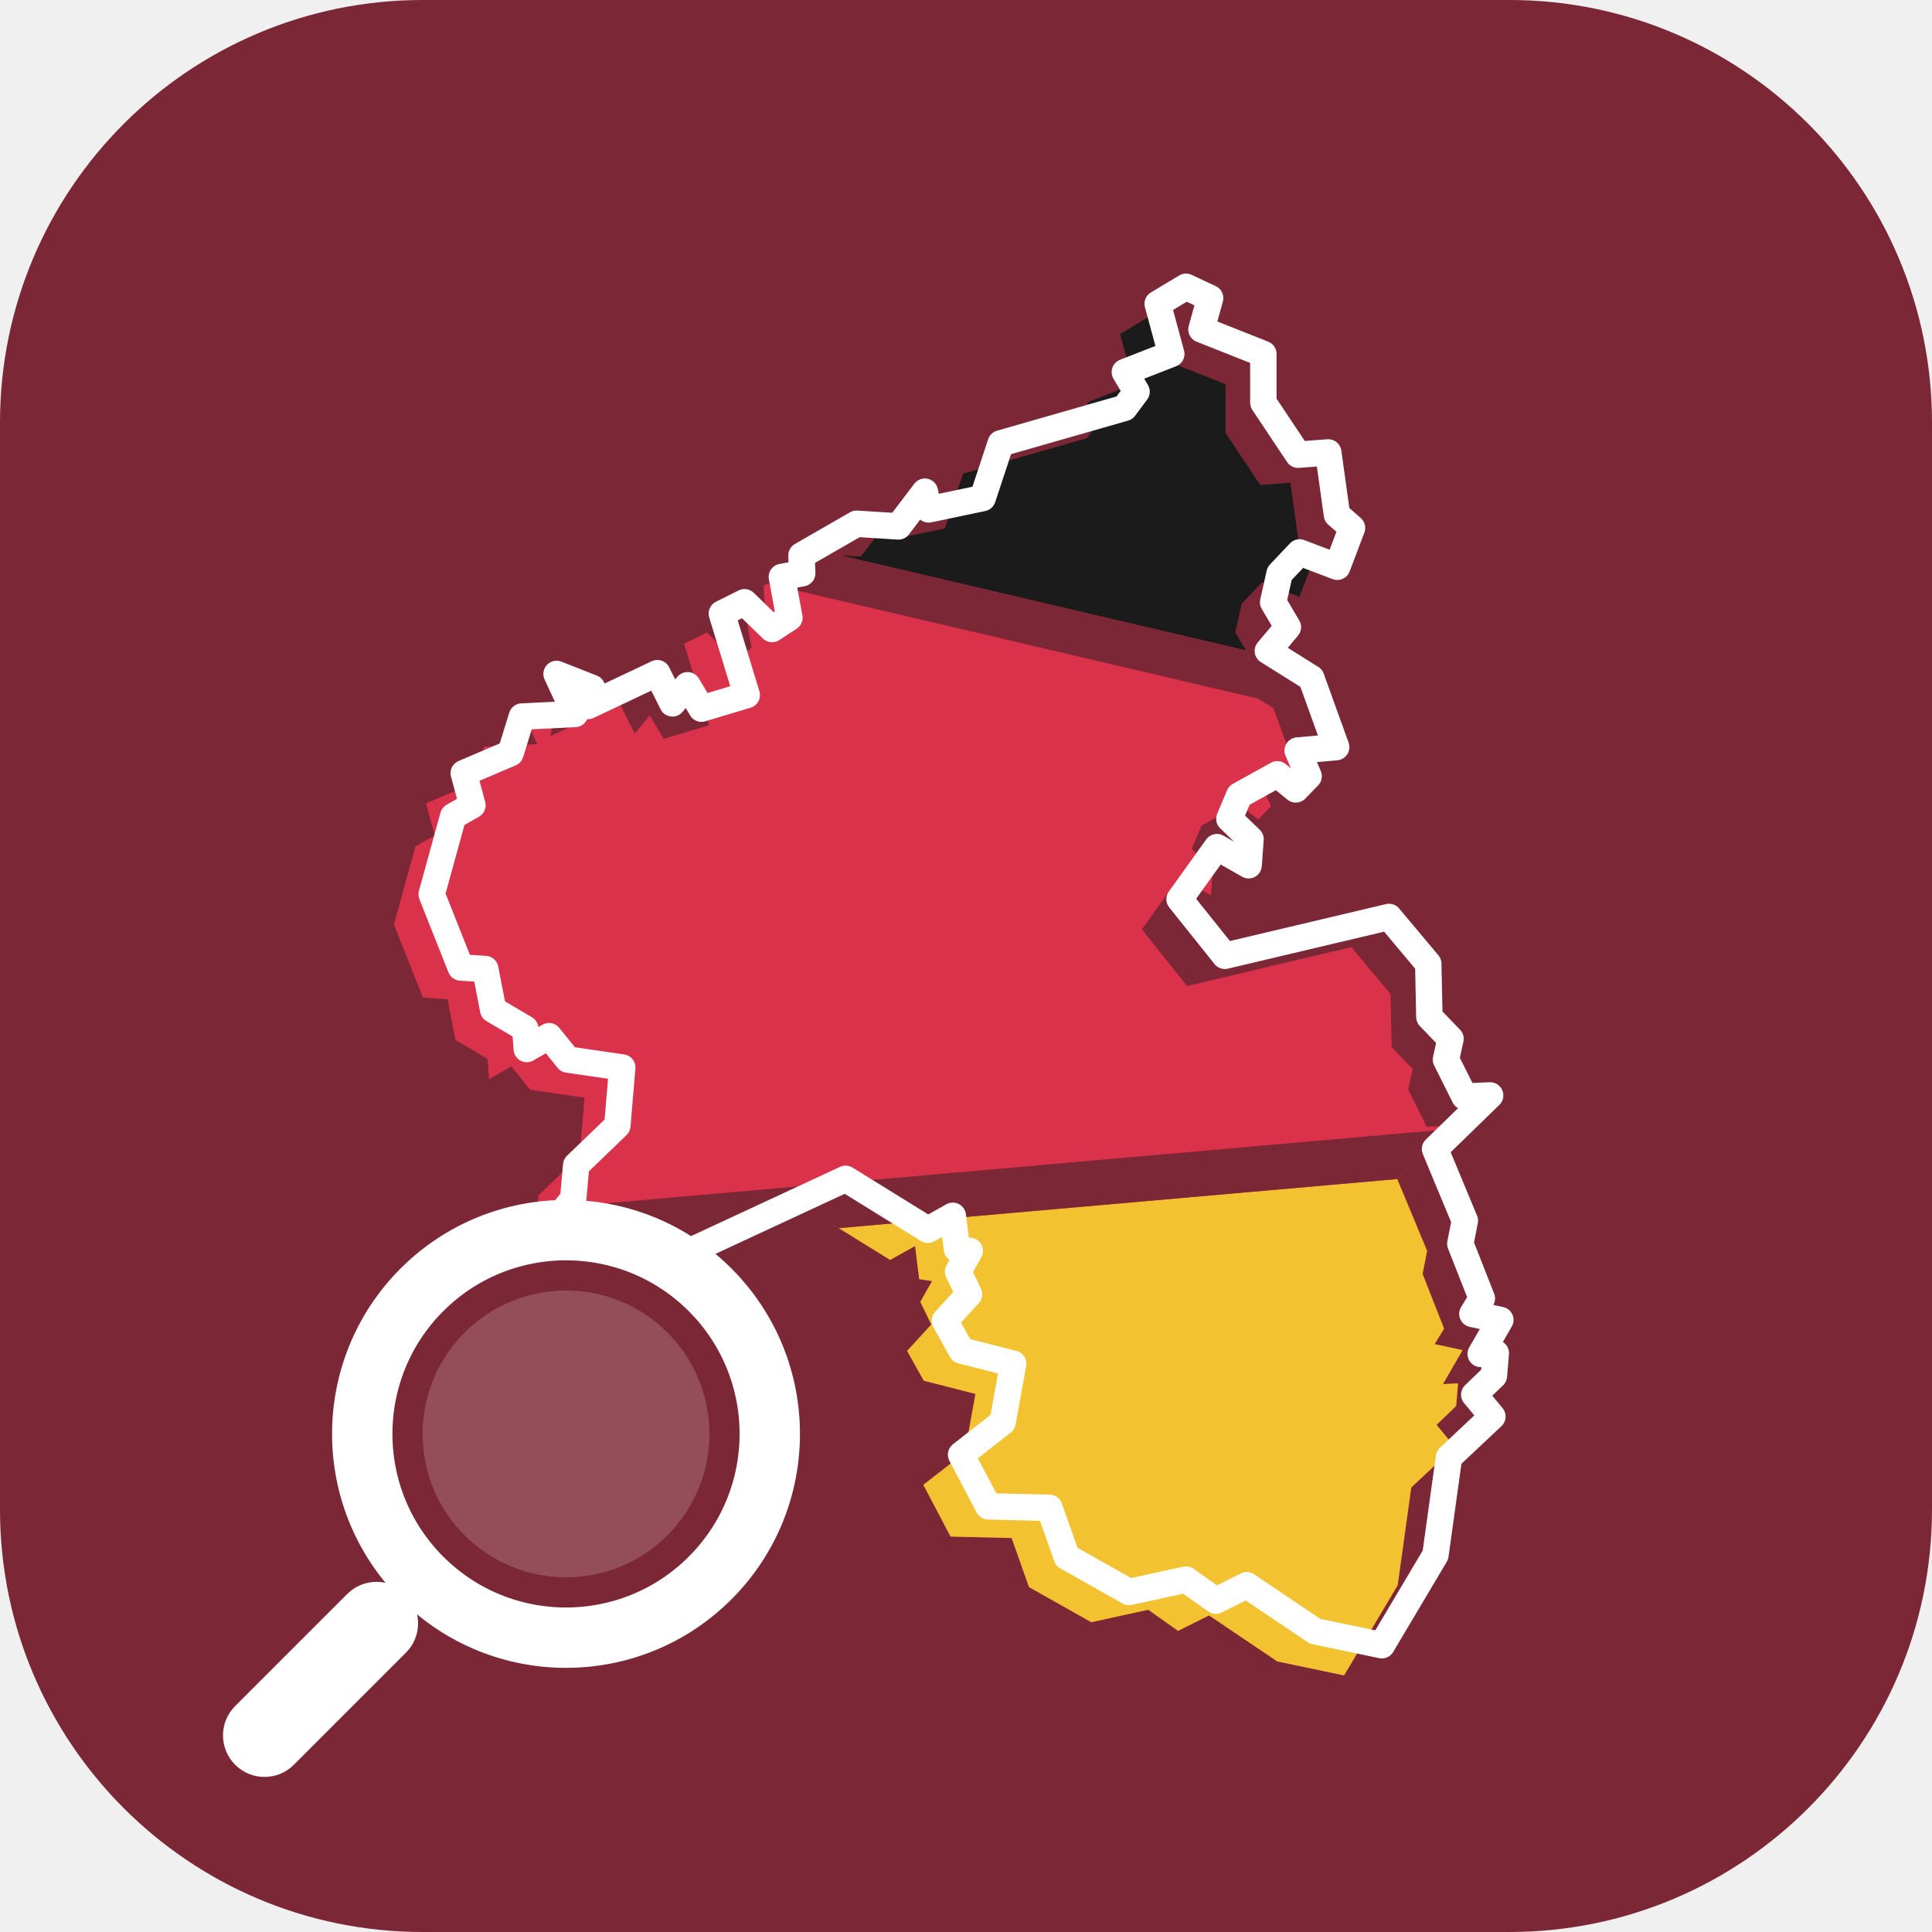
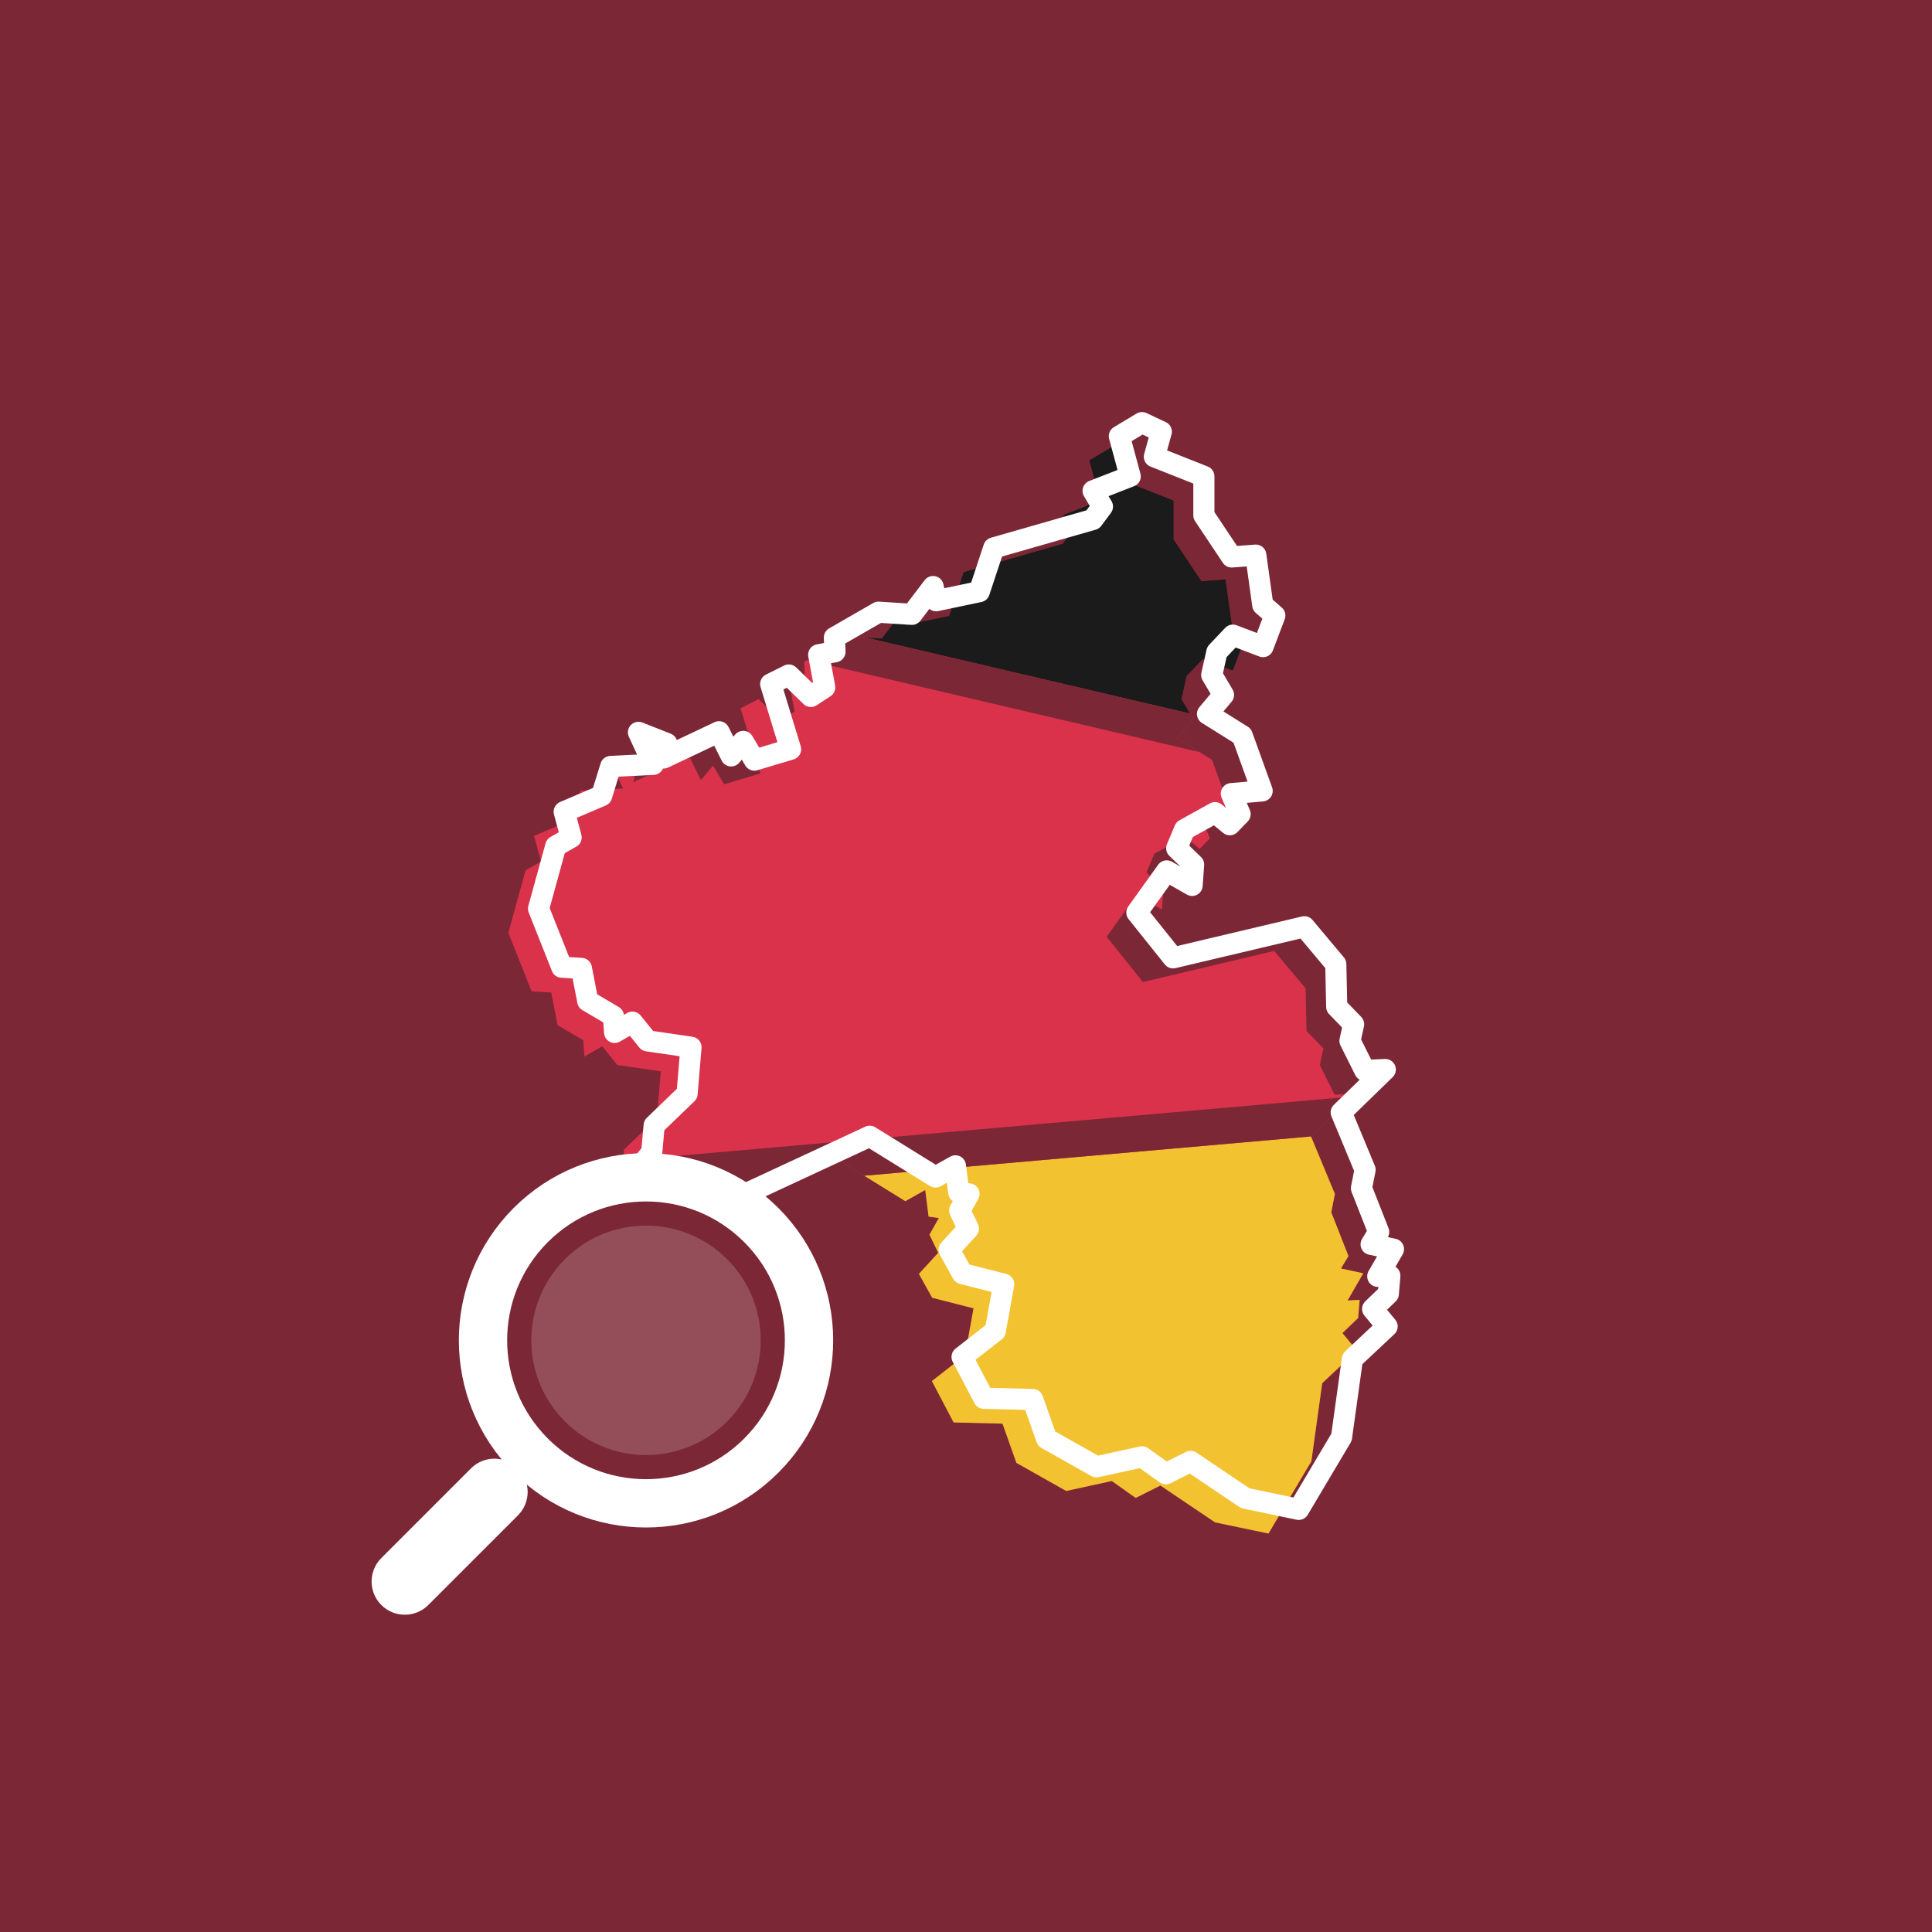
<svg xmlns="http://www.w3.org/2000/svg" viewBox="0 0 512 512">
  <defs>
    <clipPath id="land">
      <path d="M304.3,84.0 L310.7,87.0 L308.4,95.3 L324.8,101.8 L324.8,114.7 L334.0,128.5 L342.0,127.9 L344.3,144.4 L348.3,147.9 L344.4,158.2 L334.4,154.4 L329.1,160.0 L327.4,167.6 L331.3,174.2 L326.0,180.5 L337.5,187.7 L344.1,206.0 L333.9,206.9 L336.8,213.7 L333.4,217.2 L328.5,213.2 L318.4,218.8 L315.8,225.0 L321.4,230.4 L320.9,237.3 L312.5,232.5 L302.6,246.3 L314.6,261.3 L358.1,251.0 L368.5,263.4 L368.8,277.5 L374.4,283.3 L373.2,288.8 L378.1,298.6 L384.9,298.3 L370.3,312.5 L378.2,331.5 L377.0,337.6 L382.7,352.1 L380.2,356.2 L387.6,357.8 L382.4,366.8 L386.4,366.6 L385.9,372.6 L380.7,377.6 L385.5,383.4 L374.0,394.2 L370.4,420.1 L356.2,444.0 L338.5,440.3 L320.4,428.1 L312.2,432.2 L304.3,426.6 L289.2,429.9 L272.7,420.6 L268.1,407.6 L251.9,407.2 L244.7,393.5 L255.7,384.9 L258.5,369.4 L244.8,365.9 L240.4,358.0 L246.8,351.0 L243.9,345.0 L247.0,339.5 L243.6,339.0 L242.5,330.2 L235.9,333.9 L214.1,320.4 L164.4,343.5 L137.3,338.4 L135.6,333.6 L141.9,325.7 L142.7,316.8 L153.6,306.3 L154.9,290.9 L140.5,288.8 L135.5,282.6 L129.6,286.0 L129.2,280.6 L120.7,275.6 L118.6,264.8 L112.1,264.4 L104.4,245.0 L110.1,224.3 L115.2,221.4 L112.9,212.9 L125.3,207.6 L128.3,197.9 L142.4,197.2 L137.5,186.6 L146.9,190.3 L145.8,195.1 L164.2,186.4 L168.2,194.4 L172.2,189.6 L175.9,195.8 L187.9,192.2 L181.3,170.6 L187.3,167.6 L194.6,174.7 L199.2,171.7 L197.2,160.9 L202.6,159.9 L202.4,155.2 L217.0,146.8 L228.1,147.5 L235.1,138.3 L236.1,143.0 L250.4,140.0 L255.2,125.5 L288.0,116.1 L291.2,111.8 L288.1,106.6 L300.4,101.8 L296.8,88.5 L304.3,84.0 Z" />
    </clipPath>
  </defs>
-   <rect width="512" height="512" rx="112" fill="#7b2736" />
-   <g transform="translate(0.0,0.0) scale(1.0)">
+   <rect width="512" height="512" rx="0" fill="#7b2736" />
+   <g transform="translate(51.2,51.2) scale(0.8)">
    <g clip-path="url(#land)">
      <rect width="512" height="512" fill="#d9324a" />
      <polygon points="0,0 512,0 512,215 0,95" fill="#1b1b1b" />
      <polygon points="0,345 512,300 512,512 0,512" fill="#f2c230" />
      <polygon points="0,95 512,215 512,227 0,107" fill="#7b2736" />
      <polygon points="0,333 512,288 512,300 0,345" fill="#7b2736" />
    </g>
    <path d="M314.3,76.0 L320.7,79.0 L318.4,87.3 L334.8,93.8 L334.8,106.7 L344.0,120.5 L352.0,119.9 L354.3,136.4 L358.3,139.9 L354.4,150.2 L344.4,146.4 L339.1,152.0 L337.4,159.6 L341.3,166.2 L336.0,172.5 L347.5,179.7 L354.1,198.0 L343.9,198.9 L346.8,205.7 L343.4,209.2 L338.5,205.2 L328.4,210.8 L325.8,217.0 L331.4,222.4 L330.9,229.3 L322.5,224.5 L312.6,238.3 L324.6,253.3 L368.1,243.0 L378.5,255.4 L378.8,269.5 L384.4,275.3 L383.2,280.8 L388.1,290.6 L394.9,290.3 L380.3,304.5 L388.2,323.5 L387.0,329.6 L392.7,344.1 L390.2,348.2 L397.6,349.8 L392.4,358.8 L396.4,358.6 L395.9,364.6 L390.7,369.6 L395.5,375.4 L384.0,386.2 L380.4,412.1 L366.2,436.0 L348.5,432.3 L330.4,420.1 L322.2,424.2 L314.3,418.6 L299.2,421.9 L282.7,412.6 L278.1,399.6 L261.9,399.2 L254.7,385.5 L265.7,376.9 L268.5,361.4 L254.8,357.9 L250.4,350.0 L256.8,343.0 L253.9,337.0 L257.0,331.5 L253.6,331.0 L252.5,322.2 L245.9,325.9 L224.1,312.4 L174.4,335.5 L147.3,330.4 L145.6,325.6 L151.9,317.7 L152.7,308.8 L163.6,298.3 L164.9,282.9 L150.5,280.8 L145.5,274.6 L139.6,278.0 L139.2,272.6 L130.7,267.6 L128.6,256.8 L122.1,256.4 L114.4,237.0 L120.1,216.3 L125.2,213.4 L122.9,204.9 L135.3,199.6 L138.3,189.9 L152.4,189.2 L147.5,178.6 L156.9,182.3 L155.8,187.1 L174.2,178.4 L178.2,186.4 L182.2,181.6 L185.9,187.8 L197.9,184.2 L191.3,162.6 L197.3,159.6 L204.6,166.7 L209.2,163.7 L207.2,152.9 L212.6,151.9 L212.4,147.2 L227.0,138.8 L238.1,139.5 L245.1,130.3 L246.1,135.0 L260.4,132.0 L265.2,117.5 L298.0,108.1 L301.2,103.8 L298.1,98.6 L310.4,93.8 L306.8,80.5 L314.3,76.0 Z" fill="none" stroke="#ffffff" stroke-width="7" stroke-linejoin="round" />
    <g transform="translate(150,380) rotate(45)">
      <circle r="54" fill="#7b2736" stroke="#ffffff" stroke-width="16" />
      <circle r="38" fill="#ffffff" fill-opacity="0.18" />
      <rect x="-11" y="60" width="22" height="64" rx="11" fill="#ffffff" />
    </g>
  </g>
</svg>
